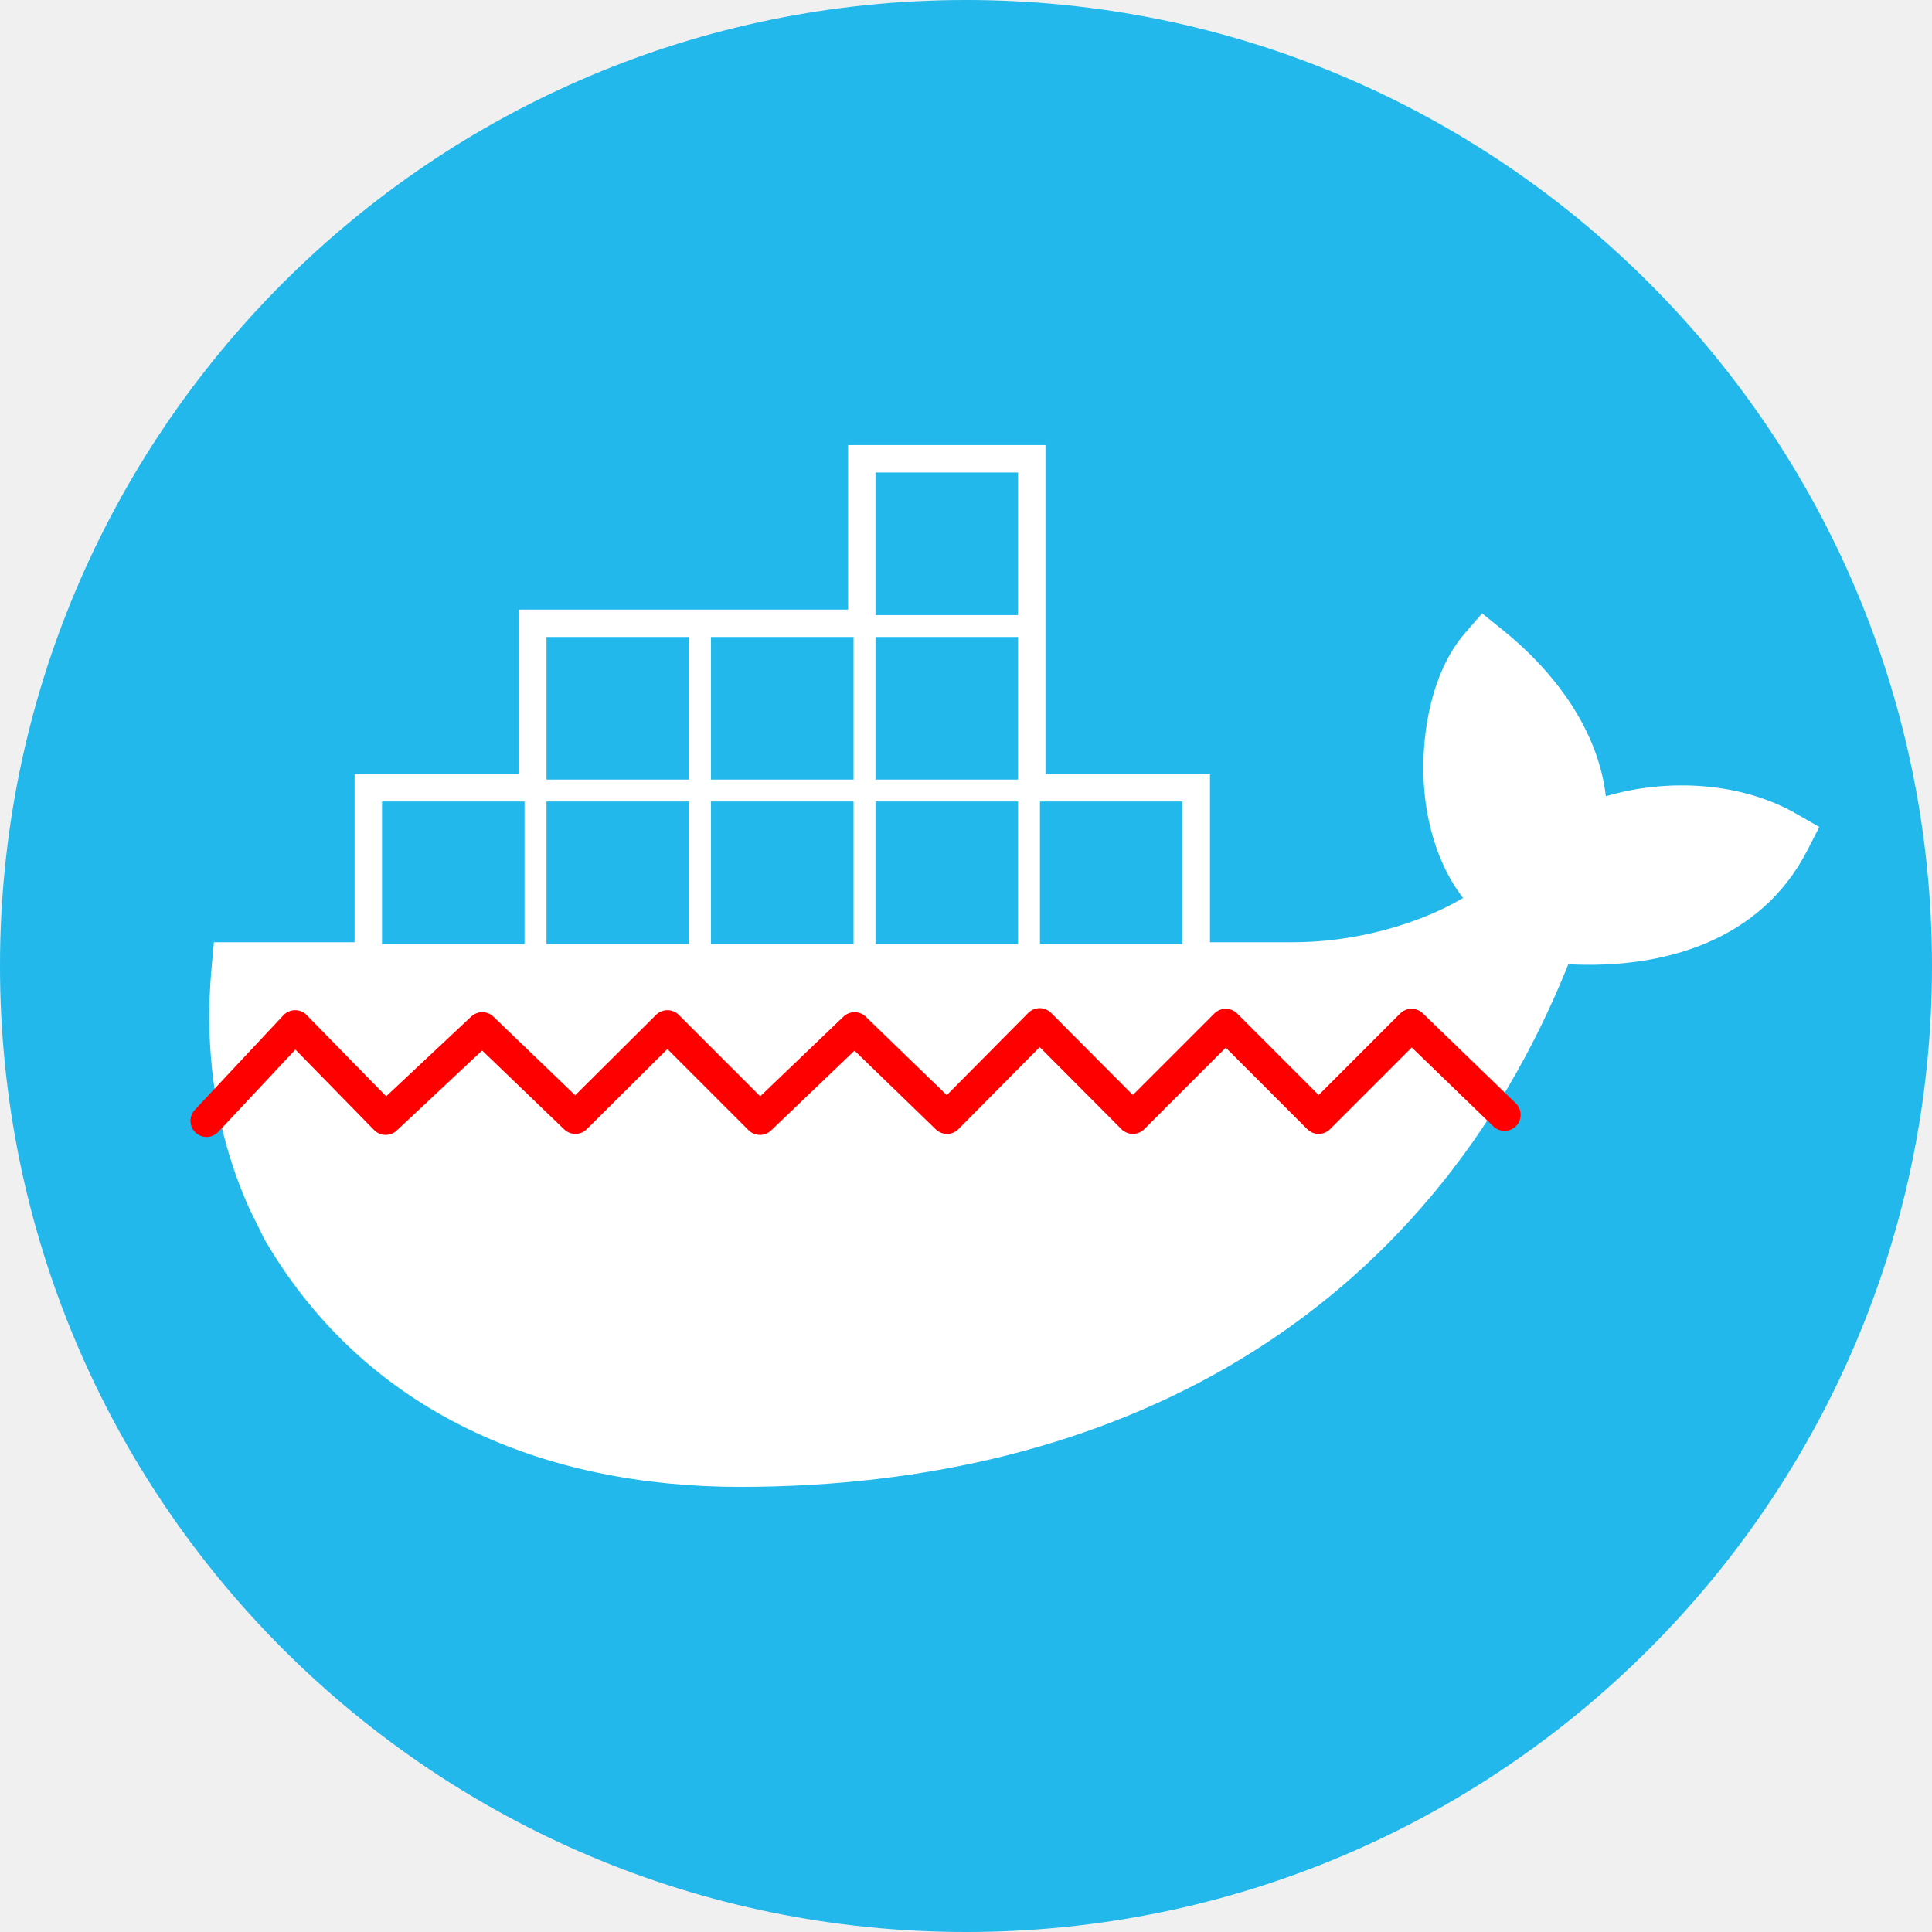
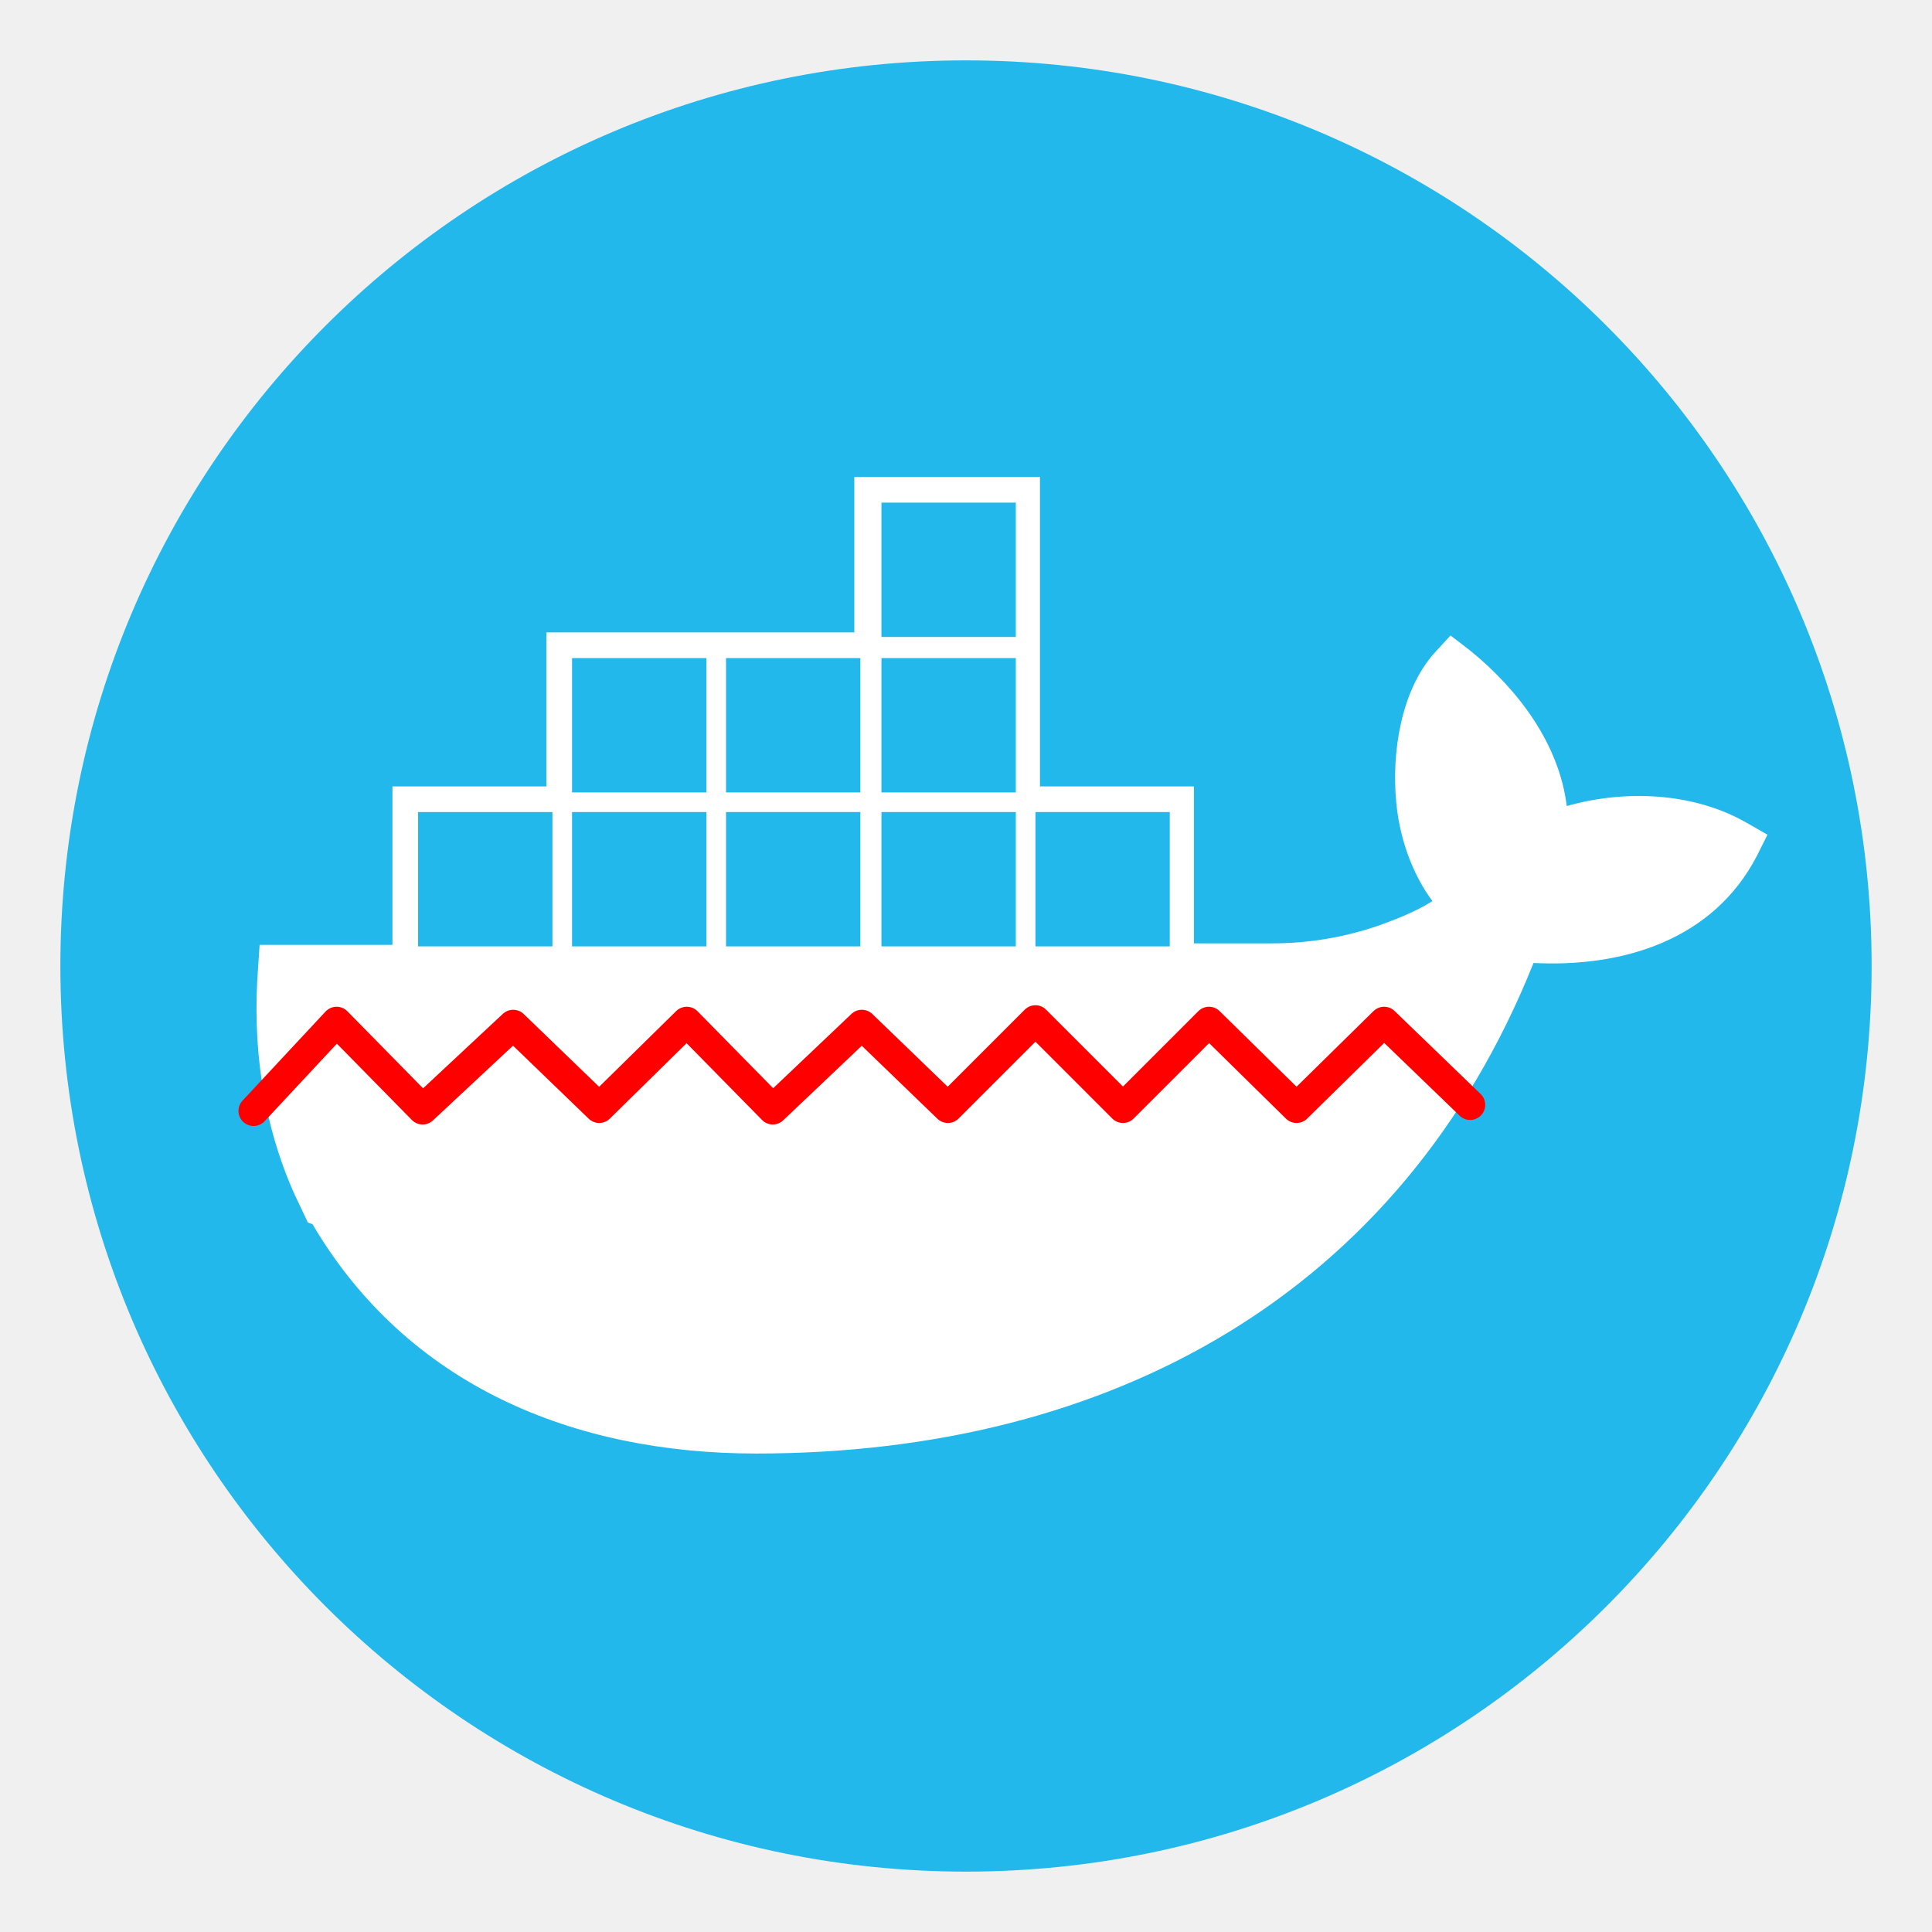
- <svg xmlns="http://www.w3.org/2000/svg" version="1.1" x="0px" y="0px" width="120px" height="120px" viewBox="0 0 120 120" enable-background="new 0 0 120 120" xml:space="preserve">
+ <svg xmlns="http://www.w3.org/2000/svg" version="1.1" id="Lager_1" x="0px" y="0px" viewBox="0 0 128 128" style="enable-background:new 0 0 128 128;" xml:space="preserve">
+   <style type="text/css">
+ 	.st0{fill:#22B8EB;}
+ 	.st1{fill:#FFFFFF;}
+ 	.st2{fill:none;stroke:#FF0000;stroke-width:2;stroke-linecap:round;stroke-linejoin:round;stroke-miterlimit:10;}
+ 	.st3{display:none;}
+ 	.st4{display:inline;}
+ 	.st5{display:inline;fill:#394D54;}
+ </style>
  <g id="Layer_1">
-     <circle fill="#22B8EB" cx="60" cy="60" r="60" />
+     <circle class="st0" cx="64" cy="64" r="60" />
  </g>
  <g id="Layer_2">
    <g>
-       <path id="outline_7_" fill="#FFFFFF" d="M64.936,48.08h10.218v10.444h5.165c2.386,0,4.84-0.425,7.099-1.19    c1.11-0.376,2.356-0.9,3.451-1.559c-1.442-1.883-2.178-4.261-2.396-6.604c-0.294-3.188,0.349-7.337,2.507-9.832l1.074-1.242    l1.279,1.029c3.222,2.589,5.932,6.206,6.409,10.33c3.88-1.141,8.436-0.871,11.854,1.103L113,51.366l-0.738,1.441    c-2.893,5.645-8.938,7.393-14.85,7.084c-8.846,22.032-28.104,32.462-51.455,32.462c-12.063,0-23.131-4.51-29.434-15.212    l-0.104-0.175l-0.918-1.868c-2.13-4.712-2.837-9.873-2.357-15.03l0.144-1.544h8.737V48.08h10.217V37.863h20.434V27.646h12.26    V48.08z" />
+       <path id="outline_7_" class="st1" d="M68.9,52.1h10.2v10.4h5.2c2.4,0,4.8-0.4,7.1-1.2c1.1-0.4,2.4-0.9,3.5-1.6    c-1.4-1.9-2.2-4.3-2.4-6.6c-0.3-3.2,0.3-7.3,2.5-9.8l1.1-1.2l1.3,1c3.2,2.6,5.9,6.2,6.4,10.3c3.9-1.1,8.4-0.9,11.9,1.1l1.4,0.8    l-0.7,1.4c-2.9,5.6-8.9,7.4-14.8,7.1c-8.8,22-28.1,32.5-51.5,32.5c-12.1,0-23.1-4.5-29.4-15.2L20.4,81l-0.9-1.9    c-2.1-4.7-2.8-9.9-2.4-15l0.1-1.5H26V52.1h10.2V41.9h20.4V31.6h12.3C68.9,31.6,68.9,52.1,68.9,52.1z" />
      <g id="Containers_8_">
-         <path fill="#22B8EB" d="M31.145,50.521h0.699v7.38h-0.699V50.521z M29.804,50.521h0.727v7.38h-0.727V50.521z M28.462,50.521     h0.727v7.38h-0.727V50.521z M27.12,50.521h0.727v7.38H27.12V50.521z M25.778,50.521h0.727v7.38h-0.727V50.521z M24.465,50.521     h0.699v7.38h-0.699V50.521z M23.727,49.783h8.854v8.855h-8.854V49.783z" />
-         <path fill="#22B8EB" d="M41.362,40.304h0.7v7.379h-0.7V40.304z M40.021,40.304h0.727v7.379h-0.727V40.304L40.021,40.304z      M38.679,40.304h0.727v7.379h-0.727V40.304z M37.337,40.304h0.727v7.379h-0.727V40.304L37.337,40.304z M35.996,40.304h0.727     v7.379h-0.727V40.304z M34.682,40.304h0.698v7.379h-0.698V40.304z M33.944,39.565h8.855v8.855h-8.855V39.565z" />
-         <path fill="#22B8EB" d="M41.362,50.521h0.7v7.38h-0.7V50.521z M40.021,50.521h0.727v7.38h-0.727V50.521L40.021,50.521z      M38.679,50.521h0.727v7.38h-0.727V50.521z M37.337,50.521h0.727v7.38h-0.727V50.521L37.337,50.521z M35.996,50.521h0.727v7.38     h-0.727V50.521z M34.682,50.521h0.698v7.38h-0.698V50.521z M33.944,49.783h8.855v8.855h-8.855V49.783z" />
-         <path fill="#22B8EB" d="M51.579,50.521h0.699v7.38h-0.699V50.521z M50.238,50.521h0.727v7.38h-0.727V50.521z M48.896,50.521     h0.727v7.38h-0.727V50.521z M47.554,50.521h0.727v7.38h-0.727V50.521z M46.212,50.521h0.727v7.38h-0.727V50.521z M44.899,50.521     h0.698v7.38h-0.698V50.521z M44.161,49.783h8.855v8.855h-8.855V49.783z" />
-         <path fill="#22B8EB" d="M51.579,40.304h0.699v7.379h-0.699V40.304z M50.238,40.304h0.727v7.379h-0.727V40.304z M48.896,40.304     h0.727v7.379h-0.727V40.304z M47.554,40.304h0.727v7.379h-0.727V40.304z M46.212,40.304h0.727v7.379h-0.727V40.304z      M44.899,40.304h0.698v7.379h-0.698V40.304z M44.161,39.565h8.855v8.855h-8.855V39.565z" />
-         <path fill="#22B8EB" d="M61.796,50.521h0.699v7.38h-0.699V50.521z M60.455,50.521h0.727v7.38h-0.727V50.521z M59.113,50.521     h0.727v7.38h-0.727V50.521z M57.771,50.521h0.727v7.38h-0.727V50.521z M56.43,50.521h0.727v7.38H56.43V50.521z M55.116,50.521     h0.699v7.38h-0.699V50.521z M54.378,49.783h8.855v8.855h-8.855V49.783z" />
-         <path fill="#22B8EB" d="M61.796,40.304h0.699v7.379h-0.699V40.304z M60.455,40.304h0.727v7.379h-0.727V40.304z M59.113,40.304     h0.727v7.379h-0.727V40.304z M57.771,40.304h0.727v7.379h-0.727V40.304z M56.43,40.304h0.727v7.379H56.43V40.304z M55.116,40.304     h0.699v7.379h-0.699V40.304z M54.378,39.565h8.855v8.855h-8.855V39.565z" />
-         <path fill="#22B8EB" d="M61.796,30.086h0.699v7.38h-0.699V30.086z M60.455,30.086h0.727v7.38h-0.727V30.086z M59.113,30.086     h0.727v7.38h-0.727V30.086z M57.771,30.086h0.727v7.38h-0.727V30.086z M56.43,30.086h0.727v7.38H56.43V30.086z M55.116,30.086     h0.699v7.38h-0.699V30.086z M54.378,29.349h8.855v8.855h-8.855V29.349z" />
-         <path fill="#22B8EB" d="M72.014,50.521h0.698v7.38h-0.698V50.521z M70.672,50.521h0.727v7.38h-0.727V50.521z M69.33,50.521h0.727     v7.38H69.33V50.521z M67.988,50.521h0.727v7.38h-0.727V50.521z M66.646,50.521h0.727v7.38h-0.727V50.521z M65.333,50.521h0.699     v7.38h-0.699V50.521z M64.595,49.783h8.855v8.855h-8.855V49.783L64.595,49.783z" />
+         <path class="st0" d="M35.1,54.5h0.7v7.4h-0.7V54.5z M33.8,54.5h0.7v7.4h-0.7V54.5z M32.5,54.5h0.7v7.4h-0.7V54.5z M31.1,54.5h0.7     v7.4h-0.7V54.5z M29.8,54.5h0.7v7.4h-0.7V54.5z M28.5,54.5h0.7v7.4h-0.7V54.5z M27.7,53.8h8.9v8.9h-8.9     C27.7,62.6,27.7,53.8,27.7,53.8z" />
+         <path class="st0" d="M45.4,44.3h0.7v7.4h-0.7V44.3z M44,44.3h0.7v7.4H44V44.3L44,44.3z M42.7,44.3h0.7v7.4h-0.7V44.3z M41.3,44.3     h0.7v7.4h-0.7V44.3L41.3,44.3z M40,44.3h0.7v7.4H40V44.3z M38.7,44.3h0.7v7.4h-0.7V44.3z M37.9,43.6h8.9v8.9h-8.9V43.6z" />
+         <path class="st0" d="M45.4,54.5h0.7v7.4h-0.7V54.5z M44,54.5h0.7v7.4H44V54.5L44,54.5z M42.7,54.5h0.7v7.4h-0.7V54.5z M41.3,54.5     h0.7v7.4h-0.7V54.5L41.3,54.5z M40,54.5h0.7v7.4H40V54.5z M38.7,54.5h0.7v7.4h-0.7V54.5z M37.9,53.8h8.9v8.9h-8.9V53.8z" />
+         <path class="st0" d="M55.6,54.5h0.7v7.4h-0.7V54.5z M54.2,54.5H55v7.4h-0.7V54.5z M52.9,54.5h0.7v7.4h-0.7V54.5z M51.6,54.5h0.7     v7.4h-0.7V54.5z M50.2,54.5h0.7v7.4h-0.7V54.5z M48.9,54.5h0.7v7.4h-0.7V54.5z M48.2,53.8H57v8.9h-8.9V53.8z" />
+         <path class="st0" d="M55.6,44.3h0.7v7.4h-0.7V44.3z M54.2,44.3H55v7.4h-0.7V44.3z M52.9,44.3h0.7v7.4h-0.7V44.3z M51.6,44.3h0.7     v7.4h-0.7V44.3z M50.2,44.3h0.7v7.4h-0.7V44.3z M48.9,44.3h0.7v7.4h-0.7V44.3z M48.2,43.6H57v8.9h-8.9V43.6z" />
+         <path class="st0" d="M65.8,54.5h0.7v7.4h-0.7V54.5z M64.5,54.5h0.7v7.4h-0.7V54.5z M63.1,54.5h0.7v7.4h-0.7V54.5z M61.8,54.5h0.7     v7.4h-0.7V54.5z M60.4,54.5h0.7v7.4h-0.7V54.5z M59.1,54.5h0.7v7.4h-0.7V54.5z M58.4,53.8h8.9v8.9h-8.9V53.8z" />
+         <path class="st0" d="M65.8,44.3h0.7v7.4h-0.7V44.3z M64.5,44.3h0.7v7.4h-0.7V44.3z M63.1,44.3h0.7v7.4h-0.7V44.3z M61.8,44.3h0.7     v7.4h-0.7V44.3z M60.4,44.3h0.7v7.4h-0.7V44.3z M59.1,44.3h0.7v7.4h-0.7V44.3z M58.4,43.6h8.9v8.9h-8.9V43.6z" />
+         <path class="st0" d="M65.8,34.1h0.7v7.4h-0.7V34.1z M64.5,34.1h0.7v7.4h-0.7V34.1z M63.1,34.1h0.7v7.4h-0.7V34.1z M61.8,34.1h0.7     v7.4h-0.7V34.1z M60.4,34.1h0.7v7.4h-0.7V34.1z M59.1,34.1h0.7v7.4h-0.7V34.1z M58.4,33.3h8.9v8.9h-8.9V33.3z" />
+         <path class="st0" d="M76,54.5h0.7v7.4H76V54.5z M74.7,54.5h0.7v7.4h-0.7V54.5z M73.3,54.5h0.7v7.4h-0.7V54.5z M72,54.5h0.7v7.4     H72V54.5z M70.6,54.5h0.7v7.4h-0.7V54.5z M69.3,54.5H70v7.4h-0.7V54.5z M68.6,53.8h8.9v8.9h-8.9V53.8L68.6,53.8z" />
      </g>
    </g>
-     <polyline fill="none" stroke="#FF0000" stroke-width="2" stroke-linecap="round" stroke-linejoin="round" stroke-miterlimit="10" points="   93.449,69.242 87.675,63.656 81.904,69.428 76.134,63.656 70.363,69.428 64.576,63.618 58.82,69.428 53.079,63.868 47.203,69.492    41.454,63.744 35.738,69.428 29.954,63.868 23.955,69.492 18.331,63.744 12.831,69.618  " />
+     <polyline class="st2" points="97.4,73.2 91.7,67.7 85.9,73.4 80.1,67.7 74.4,73.4 68.6,67.6 62.8,73.4 57.1,67.9 51.2,73.5    45.5,67.7 39.7,73.4 34,67.9 28,73.5 22.3,67.7 16.8,73.6  " />
  </g>
-   <g id="Layer_2_copy" display="none">
-     <g display="inline">
-       <path id="outline_1_" d="M64.936,48.08h10.218v10.444h5.165c2.386,0,4.84-0.425,7.099-1.19c1.11-0.376,2.356-0.9,3.451-1.559    c-1.442-1.883-2.178-4.261-2.396-6.604c-0.294-3.188,0.349-7.337,2.507-9.832l1.074-1.242l1.279,1.029    c3.222,2.589,5.932,6.206,6.409,10.33c3.88-1.141,8.436-0.871,11.854,1.103L113,51.366l-0.738,1.441    c-2.893,5.645-8.938,7.393-14.85,7.084c-8.846,22.032-28.104,32.462-51.455,32.462c-12.063,0-23.131-4.51-29.434-15.212    l-0.104-0.175l-0.918-1.868c-2.13-4.712-2.837-9.873-2.357-15.03l0.144-1.544h8.737V48.08h10.217V37.863h20.434V27.646h12.26    V48.08z" />
-       <g display="none">
-         <path display="inline" fill="#394D54" d="M25.702,80.893c1.306,0,2.549-0.034,3.732-0.101c0.103-0.006,0.202-0.014,0.304-0.021     c0.001,0,0.002,0,0.002,0c3.006-0.186,5.608-0.587,7.781-1.207c0-0.001,0-0.001,0.001-0.001c0.395-0.112,0.778-0.231,1.145-0.358     c0.41-0.143,0.627-0.591,0.485-1.001c-0.142-0.411-0.59-0.628-1-0.485c-2.76,0.956-6.401,1.482-10.863,1.581c0,0-0.001,0-0.001,0     c-2.271,0.051-4.753-0.009-7.445-0.183l0,0c-0.138-0.008-0.273-0.016-0.412-0.025c-0.432-0.027-0.809,0.298-0.838,0.731     c-0.029,0.434,0.298,0.809,0.731,0.838c0.55,0.037,1.09,0.069,1.623,0.099c0.085,0.004,0.167,0.007,0.251,0.012l0,0     C22.771,80.851,24.274,80.893,25.702,80.893z" />
+   <g id="Layer_2_copy" class="st3">
+     <g class="st4">
+       <path id="outline_1_" d="M68.9,52.1h10.2v10.4h5.2c2.4,0,4.8-0.4,7.1-1.2c1.1-0.4,2.4-0.9,3.5-1.6c-1.4-1.9-2.2-4.3-2.4-6.6    c-0.3-3.2,0.3-7.3,2.5-9.8l1.1-1.2l1.3,1c3.2,2.6,5.9,6.2,6.4,10.3c3.9-1.1,8.4-0.9,11.9,1.1l1.4,0.8l-0.7,1.4    c-2.9,5.6-8.9,7.4-14.8,7.1c-8.8,22-28.1,32.5-51.5,32.5c-12.1,0-23.1-4.5-29.4-15.2L20.4,81l-0.9-1.9c-2.1-4.7-2.8-9.9-2.4-15    l0.1-1.5H26V52.1h10.2V41.9h20.4V31.6h12.3C68.9,31.6,68.9,52.1,68.9,52.1z" />
+       <g class="st3">
+         <path class="st5" d="M29.7,84.9c1.3,0,2.5,0,3.7-0.1c0.1,0,0.2,0,0.3,0c0,0,0,0,0,0c3-0.2,5.6-0.6,7.8-1.2c0,0,0,0,0,0     c0.4-0.1,0.8-0.2,1.1-0.4c0.4-0.1,0.6-0.6,0.5-1c-0.1-0.4-0.6-0.6-1-0.5c-2.8,1-6.4,1.5-10.9,1.6h0c-2.3,0.1-4.8,0-7.4-0.2l0,0     c-0.1,0-0.3,0-0.4,0c-0.4,0-0.8,0.3-0.8,0.7c0,0.4,0.3,0.8,0.7,0.8c0.5,0,1.1,0.1,1.6,0.1c0.1,0,0.2,0,0.3,0l0,0     C26.8,84.9,28.3,84.9,29.7,84.9z" />
      </g>
      <g id="Containers_1_">
-         <path fill="#FFFFFF" d="M31.145,50.521h0.699v7.38h-0.699V50.521z M29.804,50.521h0.727v7.38h-0.727V50.521z M28.462,50.521     h0.727v7.38h-0.727V50.521z M27.12,50.521h0.727v7.38H27.12V50.521z M25.778,50.521h0.727v7.38h-0.727V50.521z M24.465,50.521     h0.699v7.38h-0.699V50.521z M23.727,49.783h8.854v8.855h-8.854V49.783z" />
-         <path fill="#FFFFFF" d="M41.362,40.304h0.7v7.379h-0.7V40.304z M40.021,40.304h0.727v7.379h-0.727V40.304L40.021,40.304z      M38.679,40.304h0.727v7.379h-0.727V40.304z M37.337,40.304h0.727v7.379h-0.727V40.304L37.337,40.304z M35.996,40.304h0.727     v7.379h-0.727V40.304z M34.682,40.304h0.698v7.379h-0.698V40.304z M33.944,39.565h8.855v8.855h-8.855V39.565z" />
-         <path fill="#FFFFFF" d="M41.362,50.521h0.7v7.38h-0.7V50.521z M40.021,50.521h0.727v7.38h-0.727V50.521L40.021,50.521z      M38.679,50.521h0.727v7.38h-0.727V50.521z M37.337,50.521h0.727v7.38h-0.727V50.521L37.337,50.521z M35.996,50.521h0.727v7.38     h-0.727V50.521z M34.682,50.521h0.698v7.38h-0.698V50.521z M33.944,49.783h8.855v8.855h-8.855V49.783z" />
-         <path fill="#FFFFFF" d="M51.579,50.521h0.699v7.38h-0.699V50.521z M50.238,50.521h0.727v7.38h-0.727V50.521z M48.896,50.521     h0.727v7.38h-0.727V50.521z M47.554,50.521h0.727v7.38h-0.727V50.521z M46.212,50.521h0.727v7.38h-0.727V50.521z M44.899,50.521     h0.698v7.38h-0.698V50.521z M44.161,49.783h8.855v8.855h-8.855V49.783z" />
-         <path fill="#FFFFFF" d="M51.579,40.304h0.699v7.379h-0.699V40.304z M50.238,40.304h0.727v7.379h-0.727V40.304z M48.896,40.304     h0.727v7.379h-0.727V40.304z M47.554,40.304h0.727v7.379h-0.727V40.304z M46.212,40.304h0.727v7.379h-0.727V40.304z      M44.899,40.304h0.698v7.379h-0.698V40.304z M44.161,39.565h8.855v8.855h-8.855V39.565z" />
-         <path fill="#FFFFFF" d="M61.796,50.521h0.699v7.38h-0.699V50.521z M60.455,50.521h0.727v7.38h-0.727V50.521z M59.113,50.521     h0.727v7.38h-0.727V50.521z M57.771,50.521h0.727v7.38h-0.727V50.521z M56.43,50.521h0.727v7.38H56.43V50.521z M55.116,50.521     h0.699v7.38h-0.699V50.521z M54.378,49.783h8.855v8.855h-8.855V49.783z" />
-         <path fill="#FFFFFF" d="M61.796,40.304h0.699v7.379h-0.699V40.304z M60.455,40.304h0.727v7.379h-0.727V40.304z M59.113,40.304     h0.727v7.379h-0.727V40.304z M57.771,40.304h0.727v7.379h-0.727V40.304z M56.43,40.304h0.727v7.379H56.43V40.304z M55.116,40.304     h0.699v7.379h-0.699V40.304z M54.378,39.565h8.855v8.855h-8.855V39.565z" />
-         <path fill="#FFFFFF" d="M61.796,30.086h0.699v7.38h-0.699V30.086z M60.455,30.086h0.727v7.38h-0.727V30.086z M59.113,30.086     h0.727v7.38h-0.727V30.086z M57.771,30.086h0.727v7.38h-0.727V30.086z M56.43,30.086h0.727v7.38H56.43V30.086z M55.116,30.086     h0.699v7.38h-0.699V30.086z M54.378,29.349h8.855v8.855h-8.855V29.349z" />
-         <path fill="#FFFFFF" d="M72.014,50.521h0.698v7.38h-0.698V50.521z M70.672,50.521h0.727v7.38h-0.727V50.521z M69.33,50.521h0.727     v7.38H69.33V50.521z M67.988,50.521h0.727v7.38h-0.727V50.521z M66.646,50.521h0.727v7.38h-0.727V50.521z M65.333,50.521h0.699     v7.38h-0.699V50.521z M64.595,49.783h8.855v8.855h-8.855V49.783L64.595,49.783z" />
+         <path class="st1" d="M35.1,54.5h0.7v7.4h-0.7V54.5z M33.8,54.5h0.7v7.4h-0.7V54.5z M32.5,54.5h0.7v7.4h-0.7V54.5z M31.1,54.5h0.7     v7.4h-0.7V54.5z M29.8,54.5h0.7v7.4h-0.7V54.5z M28.5,54.5h0.7v7.4h-0.7V54.5z M27.7,53.8h8.9v8.9h-8.9     C27.7,62.6,27.7,53.8,27.7,53.8z" />
+         <path class="st1" d="M45.4,44.3h0.7v7.4h-0.7V44.3z M44,44.3h0.7v7.4H44V44.3L44,44.3z M42.7,44.3h0.7v7.4h-0.7V44.3z M41.3,44.3     h0.7v7.4h-0.7V44.3L41.3,44.3z M40,44.3h0.7v7.4H40V44.3z M38.7,44.3h0.7v7.4h-0.7V44.3z M37.9,43.6h8.9v8.9h-8.9V43.6z" />
+         <path class="st1" d="M45.4,54.5h0.7v7.4h-0.7V54.5z M44,54.5h0.7v7.4H44V54.5L44,54.5z M42.7,54.5h0.7v7.4h-0.7V54.5z M41.3,54.5     h0.7v7.4h-0.7V54.5L41.3,54.5z M40,54.5h0.7v7.4H40V54.5z M38.7,54.5h0.7v7.4h-0.7V54.5z M37.9,53.8h8.9v8.9h-8.9V53.8z" />
+         <path class="st1" d="M55.6,54.5h0.7v7.4h-0.7V54.5z M54.2,54.5H55v7.4h-0.7V54.5z M52.9,54.5h0.7v7.4h-0.7V54.5z M51.6,54.5h0.7     v7.4h-0.7V54.5z M50.2,54.5h0.7v7.4h-0.7V54.5z M48.9,54.5h0.7v7.4h-0.7V54.5z M48.2,53.8H57v8.9h-8.9V53.8z" />
+         <path class="st1" d="M55.6,44.3h0.7v7.4h-0.7V44.3z M54.2,44.3H55v7.4h-0.7V44.3z M52.9,44.3h0.7v7.4h-0.7V44.3z M51.6,44.3h0.7     v7.4h-0.7V44.3z M50.2,44.3h0.7v7.4h-0.7V44.3z M48.9,44.3h0.7v7.4h-0.7V44.3z M48.2,43.6H57v8.9h-8.9V43.6z" />
+         <path class="st1" d="M65.8,54.5h0.7v7.4h-0.7V54.5z M64.5,54.5h0.7v7.4h-0.7V54.5z M63.1,54.5h0.7v7.4h-0.7V54.5z M61.8,54.5h0.7     v7.4h-0.7V54.5z M60.4,54.5h0.7v7.4h-0.7V54.5z M59.1,54.5h0.7v7.4h-0.7V54.5z M58.4,53.8h8.9v8.9h-8.9V53.8z" />
+         <path class="st1" d="M65.8,44.3h0.7v7.4h-0.7V44.3z M64.5,44.3h0.7v7.4h-0.7V44.3z M63.1,44.3h0.7v7.4h-0.7V44.3z M61.8,44.3h0.7     v7.4h-0.7V44.3z M60.4,44.3h0.7v7.4h-0.7V44.3z M59.1,44.3h0.7v7.4h-0.7V44.3z M58.4,43.6h8.9v8.9h-8.9V43.6z" />
+         <path class="st1" d="M65.8,34.1h0.7v7.4h-0.7V34.1z M64.5,34.1h0.7v7.4h-0.7V34.1z M63.1,34.1h0.7v7.4h-0.7V34.1z M61.8,34.1h0.7     v7.4h-0.7V34.1z M60.4,34.1h0.7v7.4h-0.7V34.1z M59.1,34.1h0.7v7.4h-0.7V34.1z M58.4,33.3h8.9v8.9h-8.9V33.3z" />
+         <path class="st1" d="M76,54.5h0.7v7.4H76V54.5z M74.7,54.5h0.7v7.4h-0.7V54.5z M73.3,54.5h0.7v7.4h-0.7V54.5z M72,54.5h0.7v7.4     H72V54.5z M70.6,54.5h0.7v7.4h-0.7V54.5z M69.3,54.5H70v7.4h-0.7V54.5z M68.6,53.8h8.9v8.9h-8.9V53.8L68.6,53.8z" />
      </g>
-       <path fill="#FFFFFF" d="M42.245,72.994c1.349,0,2.443,1.094,2.443,2.442c0,1.35-1.094,2.443-2.443,2.443s-2.443-1.094-2.443-2.443    C39.802,74.088,40.896,72.994,42.245,72.994" />
-       <path d="M42.245,73.688c0.224,0,0.437,0.042,0.634,0.118c-0.213,0.123-0.358,0.354-0.358,0.618c0,0.395,0.32,0.714,0.714,0.714    c0.271,0,0.505-0.15,0.626-0.371c0.085,0.206,0.133,0.433,0.133,0.671c0,0.966-0.784,1.749-1.75,1.749    c-0.966,0-1.75-0.783-1.75-1.749C40.495,74.471,41.279,73.688,42.245,73.688" />
-       <path fill="#FFFFFF" d="M48.739,90.598c-6.05-2.87-9.371-6.773-11.218-11.033c-2.247,0.642-4.949,1.051-8.087,1.228    c-1.183,0.066-2.426,0.101-3.732,0.101c-1.504,0-3.09-0.045-4.754-0.133c5.548,5.544,12.373,9.812,25.01,9.892    C46.891,90.651,47.817,90.633,48.739,90.598z" />
+       <path class="st1" d="M46.2,77c1.3,0,2.4,1.1,2.4,2.4c0,1.3-1.1,2.4-2.4,2.4s-2.4-1.1-2.4-2.4C43.8,78.1,44.9,77,46.2,77" />
+       <path d="M46.2,77.7c0.2,0,0.4,0,0.6,0.1c-0.2,0.1-0.4,0.4-0.4,0.6c0,0.4,0.3,0.7,0.7,0.7c0.3,0,0.5-0.2,0.6-0.4    c0.1,0.2,0.1,0.4,0.1,0.7c0,1-0.8,1.7-1.8,1.7s-1.8-0.8-1.8-1.7C44.5,78.5,45.3,77.7,46.2,77.7" />
+       <path class="st1" d="M52.7,94.6c-6-2.9-9.4-6.8-11.2-11c-2.2,0.6-4.9,1.1-8.1,1.2c-1.2,0.1-2.4,0.1-3.7,0.1c-1.5,0-3.1,0-4.8-0.1    c5.5,5.5,12.4,9.8,25,9.9C50.9,94.7,51.8,94.6,52.7,94.6z" />
    </g>
  </g>
</svg>
